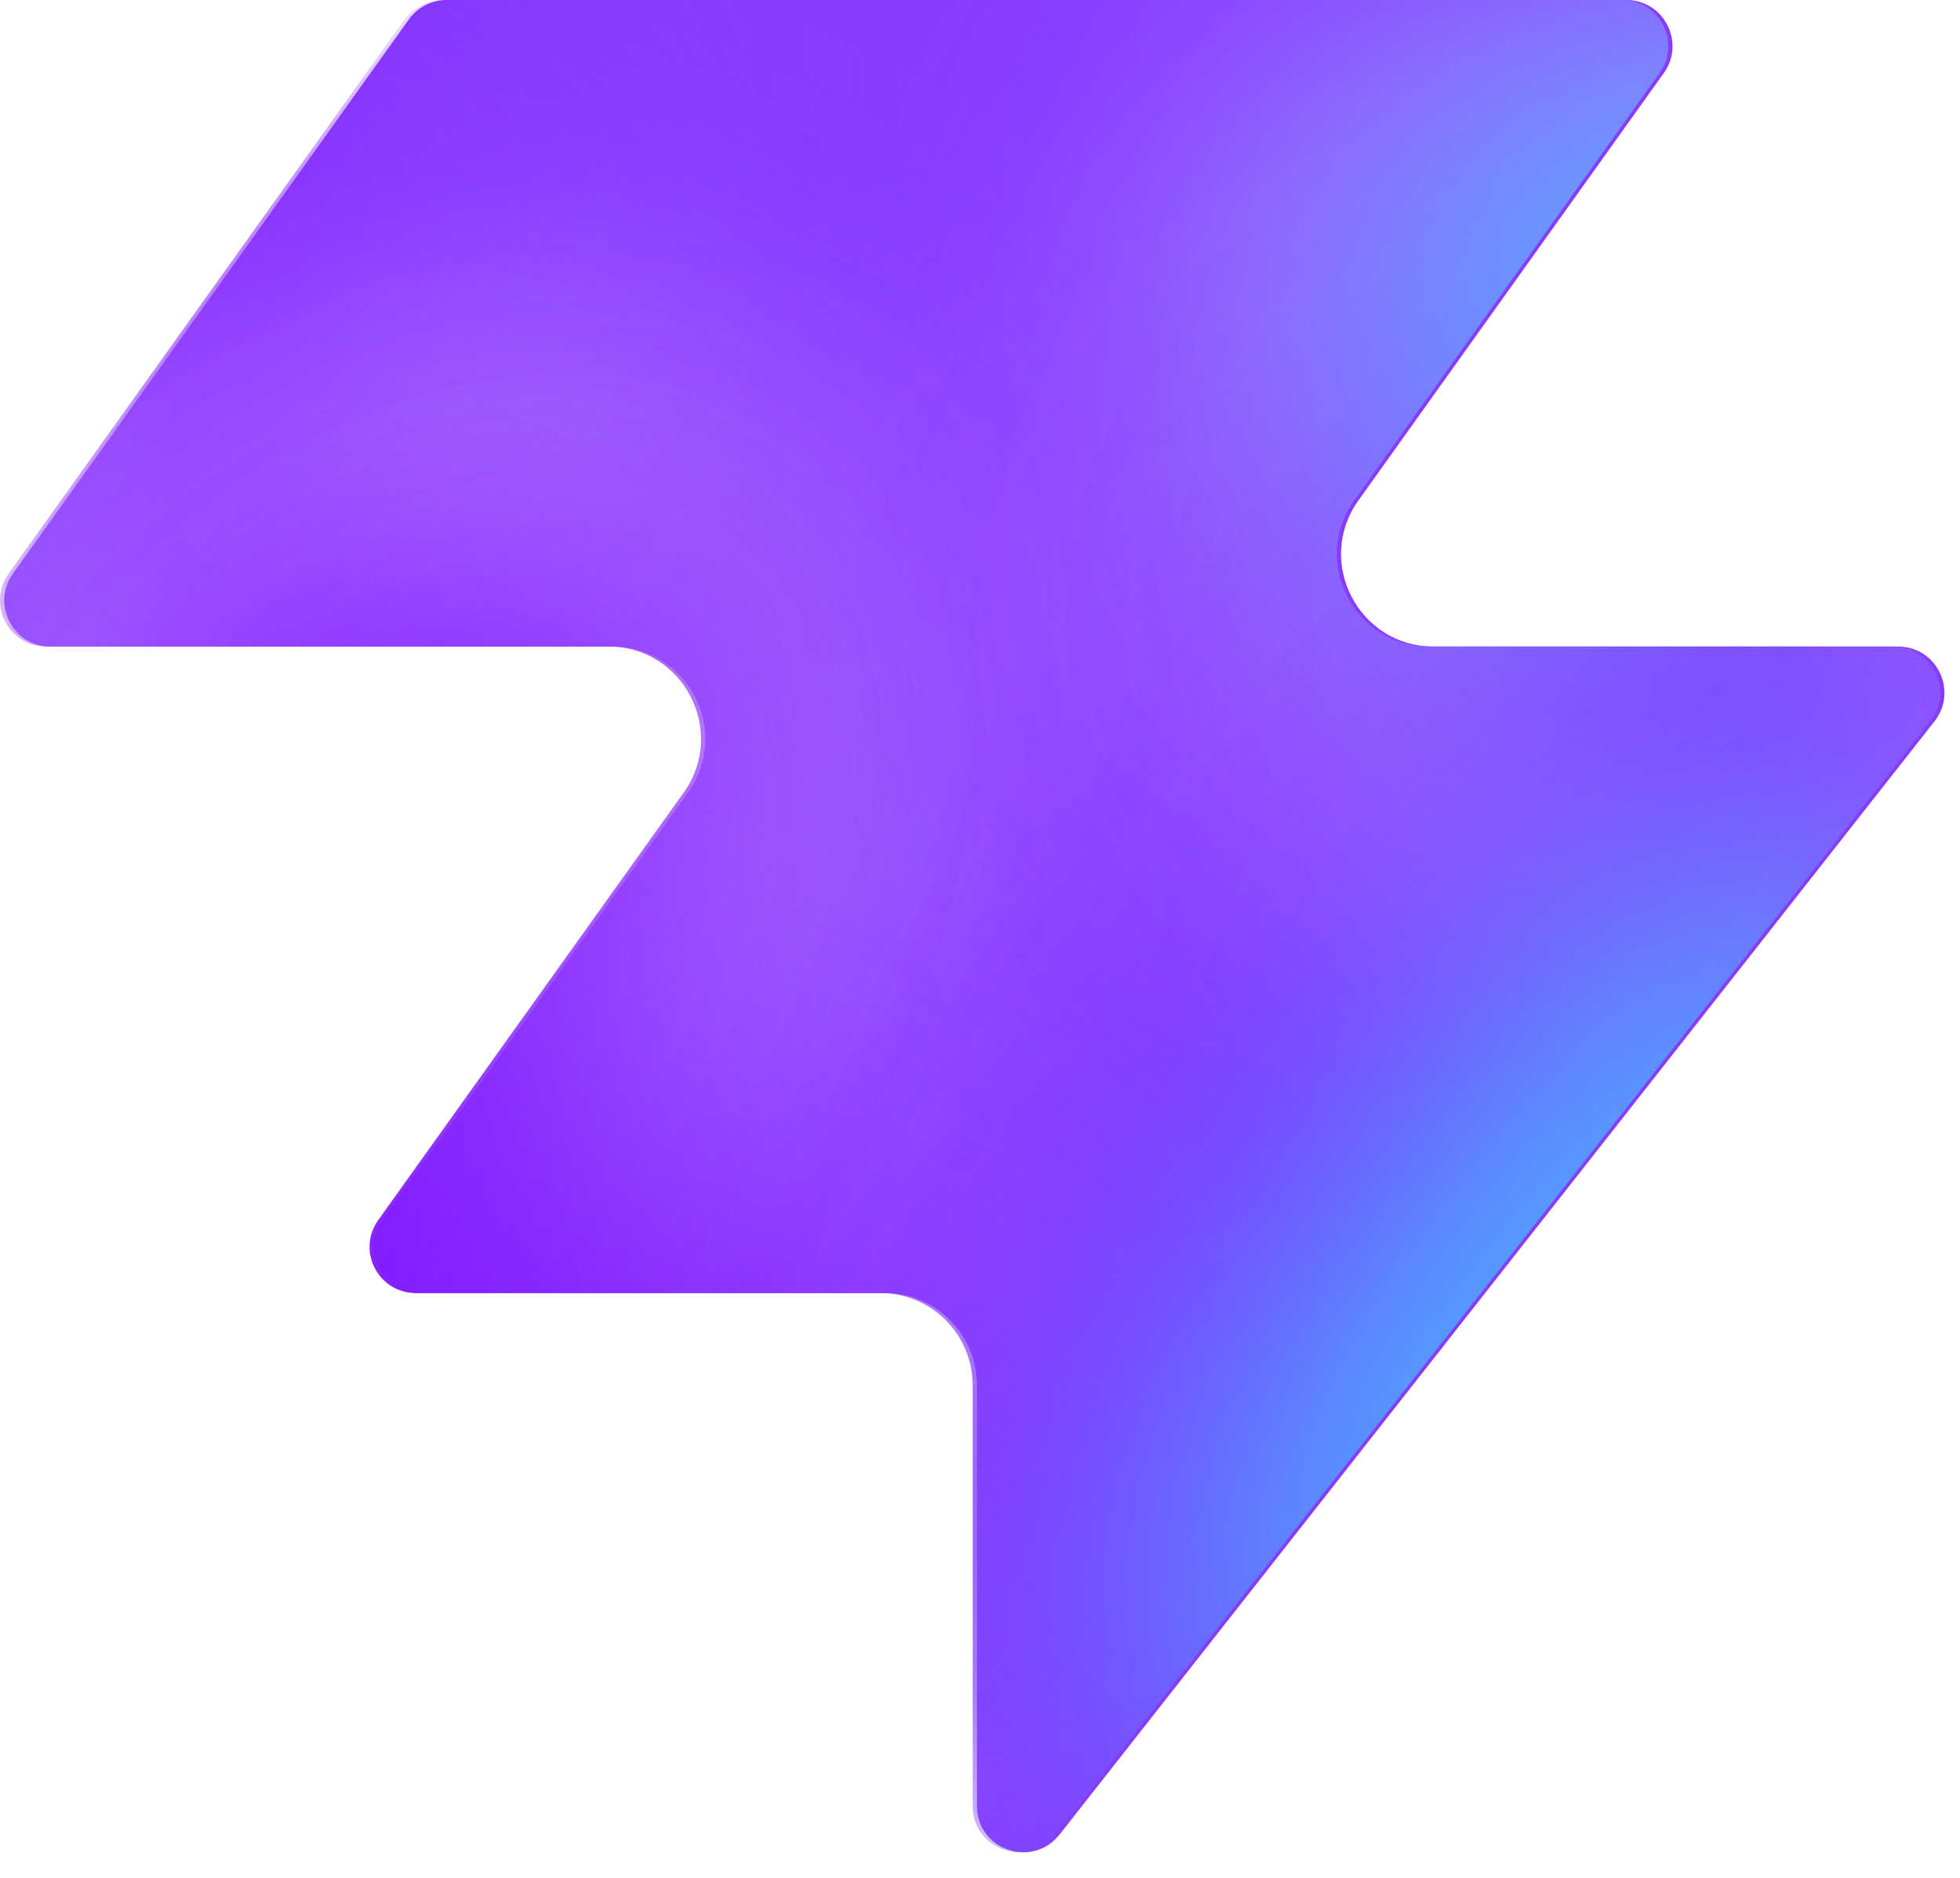
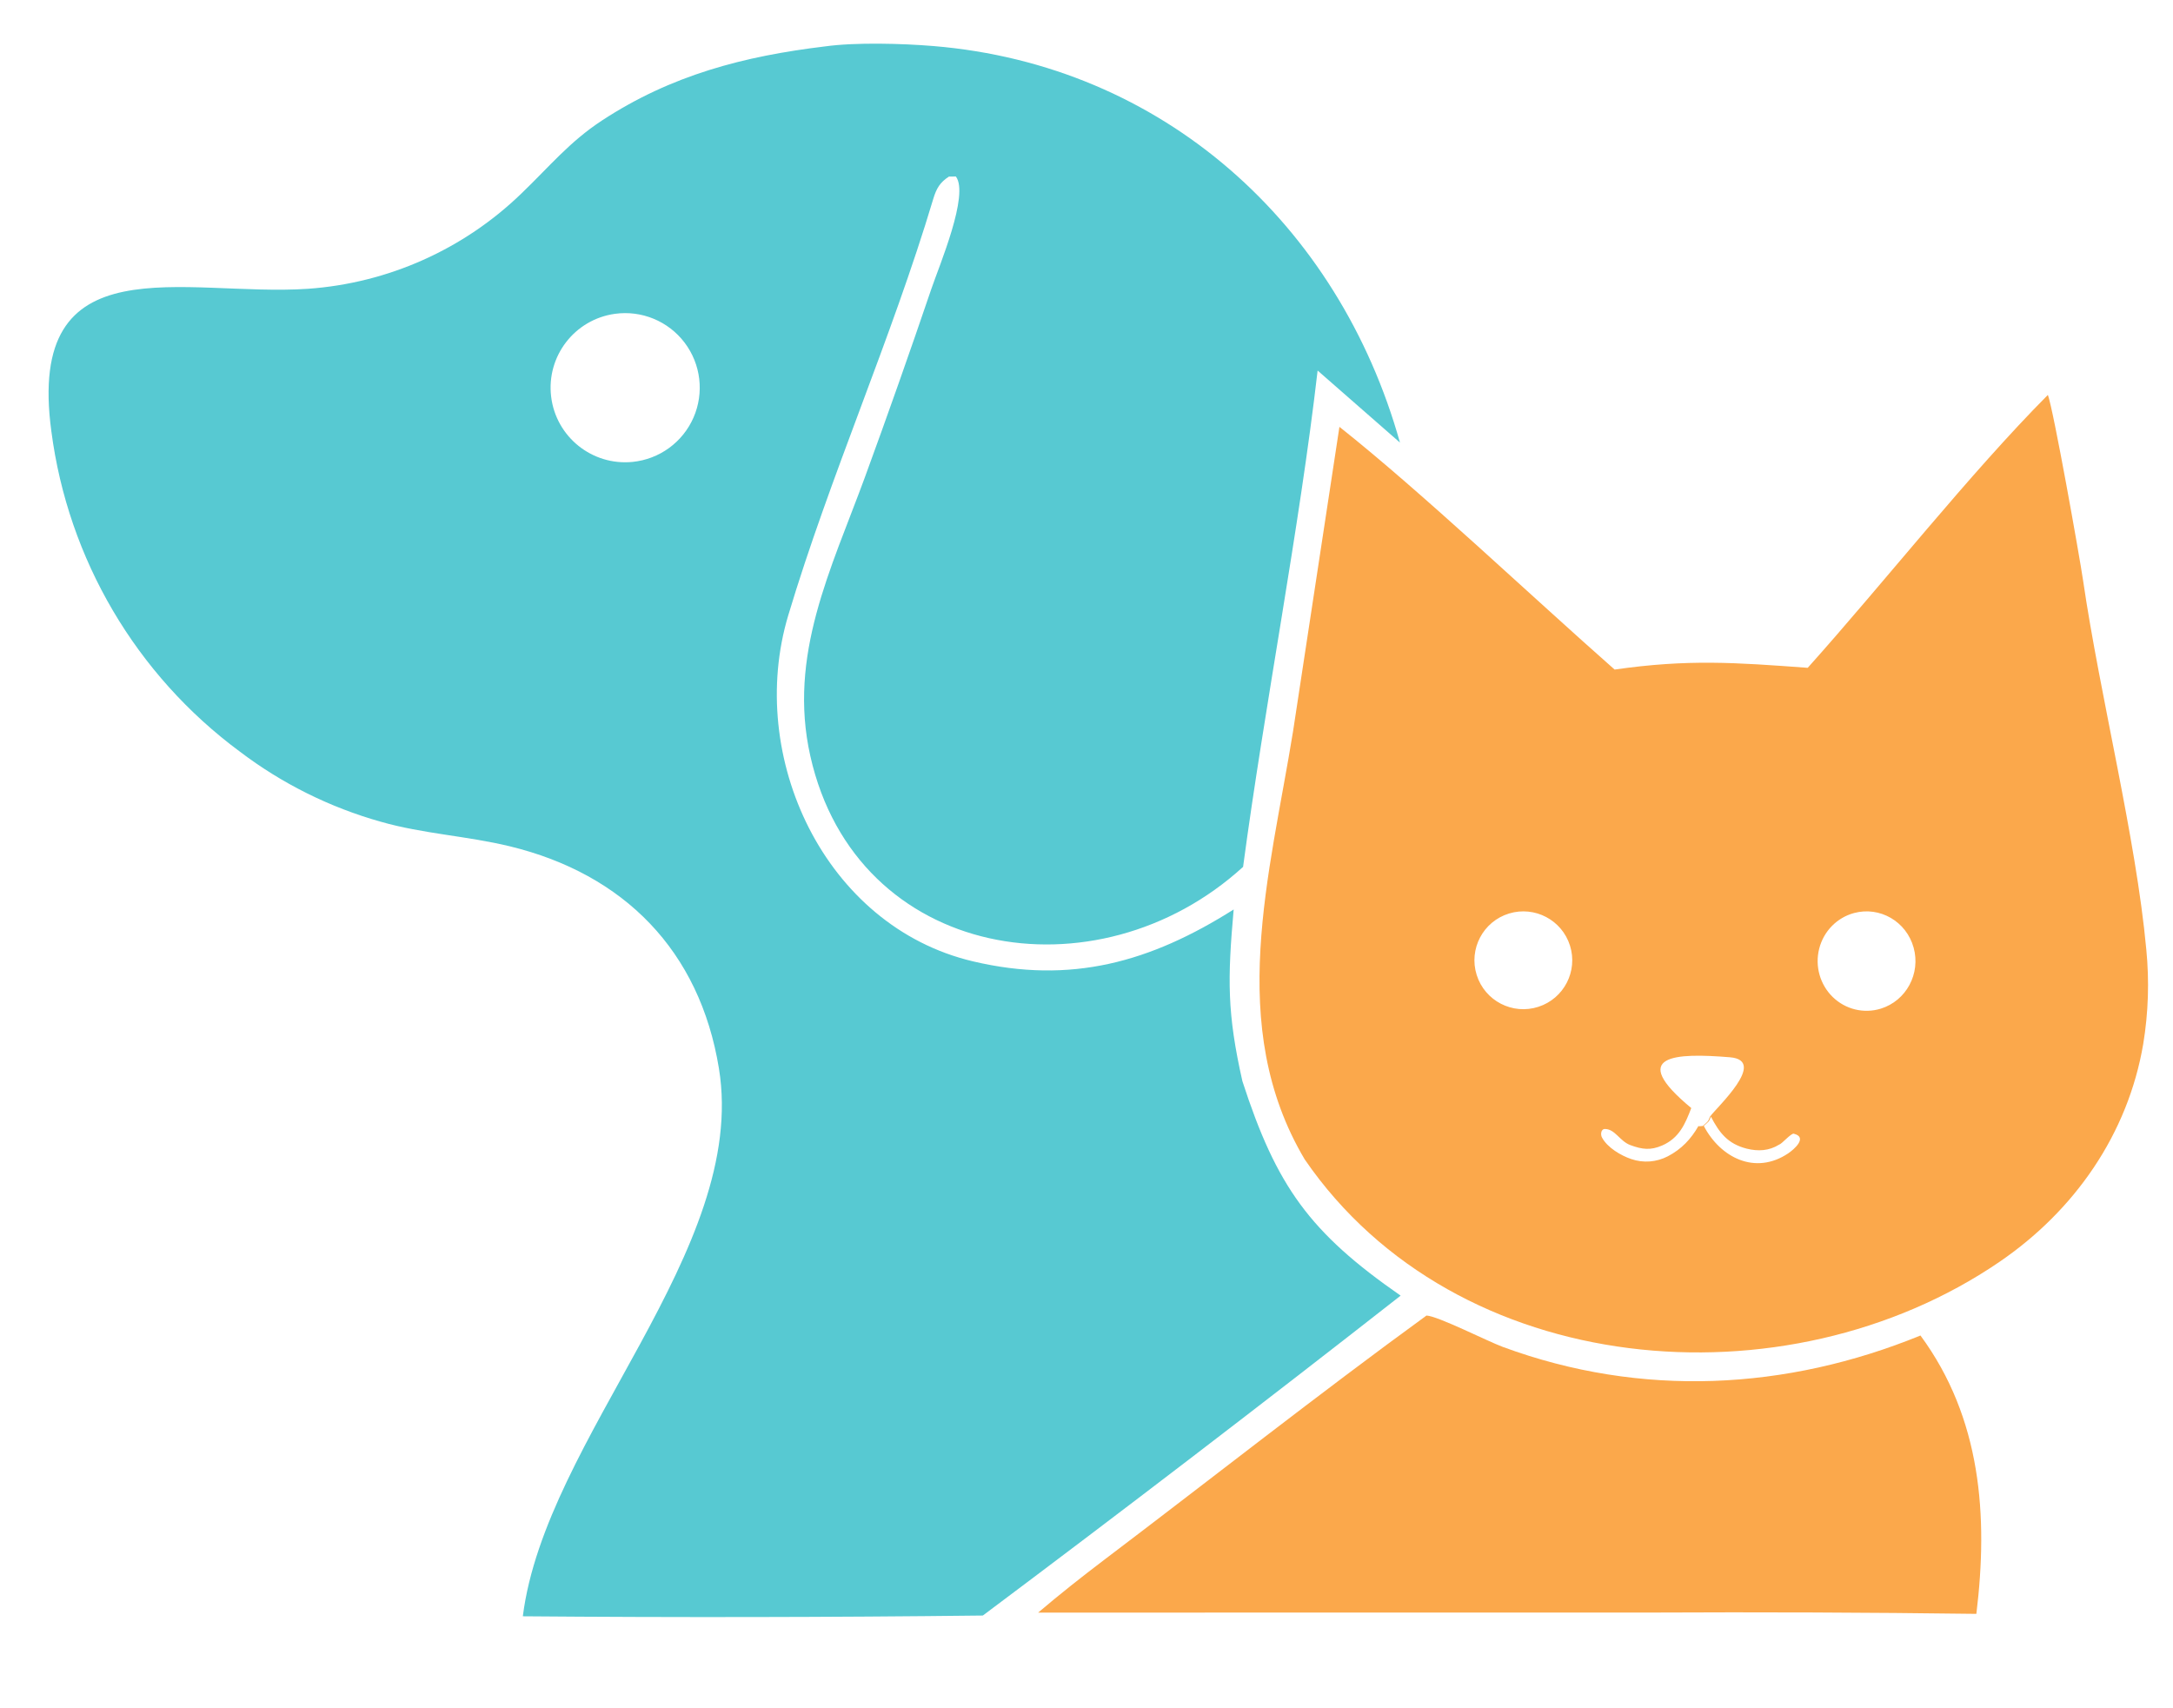
- <svg xmlns="http://www.w3.org/2000/svg" width="48" height="46" fill="none" viewBox="0 0 48 46">
-   <path fill="#863bff" d="M25.946 44.938c-.664.845-2.021.375-2.021-.698V33.937a2.26 2.26 0 0 0-2.262-2.262H10.287c-.92 0-1.456-1.04-.92-1.788l7.48-10.471c1.07-1.497 0-3.578-1.842-3.578H1.237c-.92 0-1.456-1.04-.92-1.788L10.013.474c.214-.297.556-.474.92-.474h28.894c.92 0 1.456 1.04.92 1.788l-7.48 10.471c-1.07 1.498 0 3.579 1.842 3.579h11.377c.943 0 1.473 1.088.89 1.83L25.947 44.94z" style="fill:#863bff;fill:color(display-p3 .525 .23 1);fill-opacity:1" />
-   <mask id="a" width="48" height="46" x="0" y="0" maskUnits="userSpaceOnUse" style="mask-type:alpha">
-     <path fill="#000" d="M25.842 44.938c-.664.844-2.021.375-2.021-.698V33.937a2.26 2.26 0 0 0-2.262-2.262H10.183c-.92 0-1.456-1.04-.92-1.788l7.48-10.471c1.07-1.498 0-3.579-1.842-3.579H1.133c-.92 0-1.456-1.04-.92-1.787L9.91.473c.214-.297.556-.474.92-.474h28.894c.92 0 1.456 1.04.92 1.788l-7.48 10.471c-1.07 1.498 0 3.578 1.842 3.578h11.377c.943 0 1.473 1.088.89 1.832L25.843 44.94z" style="fill:#000;fill-opacity:1" />
-   </mask>
-   <g mask="url(#a)">
-     <g filter="url(#b)">
-       <ellipse cx="5.508" cy="14.704" fill="#ede6ff" rx="5.508" ry="14.704" style="fill:#ede6ff;fill:color(display-p3 .927 .903 1);fill-opacity:1" transform="matrix(.00324 1 1 -.00324 -4.47 31.516)" />
-     </g>
-     <g filter="url(#c)">
-       <ellipse cx="10.399" cy="29.851" fill="#ede6ff" rx="10.399" ry="29.851" style="fill:#ede6ff;fill:color(display-p3 .927 .903 1);fill-opacity:1" transform="matrix(.00324 1 1 -.00324 -39.328 7.883)" />
-     </g>
-     <g filter="url(#d)">
-       <ellipse cx="5.508" cy="30.487" fill="#7e14ff" rx="5.508" ry="30.487" style="fill:#7e14ff;fill:color(display-p3 .492 .077 1);fill-opacity:1" transform="rotate(89.814 -25.913 -14.639)scale(1 -1)" />
-     </g>
-     <g filter="url(#e)">
-       <ellipse cx="5.508" cy="30.599" fill="#7e14ff" rx="5.508" ry="30.599" style="fill:#7e14ff;fill:color(display-p3 .492 .077 1);fill-opacity:1" transform="rotate(89.814 -32.644 -3.334)scale(1 -1)" />
-     </g>
-     <g filter="url(#f)">
-       <ellipse cx="5.508" cy="30.599" fill="#7e14ff" rx="5.508" ry="30.599" style="fill:#7e14ff;fill:color(display-p3 .492 .077 1);fill-opacity:1" transform="matrix(.00324 1 1 -.00324 -34.34 30.47)" />
-     </g>
-     <g filter="url(#g)">
-       <ellipse cx="14.072" cy="22.078" fill="#ede6ff" rx="14.072" ry="22.078" style="fill:#ede6ff;fill:color(display-p3 .927 .903 1);fill-opacity:1" transform="rotate(93.35 24.506 48.493)scale(-1 1)" />
-     </g>
-     <g filter="url(#h)">
-       <ellipse cx="3.47" cy="21.501" fill="#7e14ff" rx="3.47" ry="21.501" style="fill:#7e14ff;fill:color(display-p3 .492 .077 1);fill-opacity:1" transform="rotate(89.009 28.708 47.59)scale(-1 1)" />
-     </g>
-     <g filter="url(#i)">
-       <ellipse cx="3.47" cy="21.501" fill="#7e14ff" rx="3.47" ry="21.501" style="fill:#7e14ff;fill:color(display-p3 .492 .077 1);fill-opacity:1" transform="rotate(89.009 28.708 47.59)scale(-1 1)" />
-     </g>
-     <g filter="url(#j)">
-       <ellipse cx=".387" cy="8.972" fill="#7e14ff" rx="4.407" ry="29.108" style="fill:#7e14ff;fill:color(display-p3 .492 .077 1);fill-opacity:1" transform="rotate(39.51 .387 8.972)" />
-     </g>
-     <g filter="url(#k)">
-       <ellipse cx="47.523" cy="-6.092" fill="#7e14ff" rx="4.407" ry="29.108" style="fill:#7e14ff;fill:color(display-p3 .492 .077 1);fill-opacity:1" transform="rotate(37.892 47.523 -6.092)" />
-     </g>
-     <g filter="url(#l)">
-       <ellipse cx="41.412" cy="6.333" fill="#47bfff" rx="5.971" ry="9.665" style="fill:#47bfff;fill:color(display-p3 .28 .748 1);fill-opacity:1" transform="rotate(37.892 41.412 6.333)" />
-     </g>
-     <g filter="url(#m)">
-       <ellipse cx="-1.879" cy="38.332" fill="#7e14ff" rx="4.407" ry="29.108" style="fill:#7e14ff;fill:color(display-p3 .492 .077 1);fill-opacity:1" transform="rotate(37.892 -1.88 38.332)" />
-     </g>
-     <g filter="url(#n)">
-       <ellipse cx="-1.879" cy="38.332" fill="#7e14ff" rx="4.407" ry="29.108" style="fill:#7e14ff;fill:color(display-p3 .492 .077 1);fill-opacity:1" transform="rotate(37.892 -1.88 38.332)" />
-     </g>
-     <g filter="url(#o)">
-       <ellipse cx="35.651" cy="29.907" fill="#7e14ff" rx="4.407" ry="29.108" style="fill:#7e14ff;fill:color(display-p3 .492 .077 1);fill-opacity:1" transform="rotate(37.892 35.651 29.907)" />
-     </g>
-     <g filter="url(#p)">
-       <ellipse cx="38.418" cy="32.4" fill="#47bfff" rx="5.971" ry="15.297" style="fill:#47bfff;fill:color(display-p3 .28 .748 1);fill-opacity:1" transform="rotate(37.892 38.418 32.4)" />
-     </g>
+ <svg xmlns="http://www.w3.org/2000/svg" viewBox="280 390 1120 880" fill="none">
+   <g id="logo">
+     <path id="Subtract" d="M705.226 413.919C721.038 411.73 745.147 412.412 761.13 413.735C879.384 423.529 969.964 505.403 1001.56 618.109L959.123 580.978C949.732 662.507 931.768 753.95 920.704 836.795C845.279 905.594 721.344 885.025 697.664 779.704C685.993 727.796 708.3 683.558 725.73 636.116C737.561 603.794 749.014 571.335 760.09 538.747C764.17 526.753 779.66 490.323 772.681 480.973L769.096 481.016C764.529 483.961 762.651 487.061 761.011 492.537C739.395 564.787 707.849 635.213 686.266 707.188C664.454 779.932 704.935 867.379 781.412 885.472C831.983 897.438 872.95 885.893 915.85 858.754C912.671 894.711 912.447 912.207 920.35 947.241C937.979 1001.55 955.051 1025.23 1001.91 1057.79C930.727 1113.51 858.929 1168.48 786.572 1222.66C707.544 1223.57 628.508 1223.7 549.475 1223.05C561.104 1130.95 665.796 1034.23 650.546 940.677C640.647 879.957 601.594 840.459 542.753 826.189C520.607 820.818 497.954 819.767 476.223 813.519C449.98 806.138 425.355 793.886 403.636 777.401C350.163 737.88 315.081 678.265 306.472 612.295C293.163 514.021 375.186 543.126 438.683 538.851C480.052 535.936 519.063 518.502 548.847 489.62C563.052 475.992 573.488 463.116 590.202 452.152C626.027 428.654 663.492 418.948 705.226 413.919ZM632.856 566.602C624.453 555.514 610.711 549.834 596.93 551.75C576.198 554.633 561.584 573.573 564.055 594.359C566.527 615.145 585.175 630.131 606.006 628.073C619.852 626.704 631.878 617.959 637.448 605.209C643.017 592.458 641.261 577.693 632.856 566.602Z" fill="#57C9D2" />
+     <path id="Subtract_2" d="M1335.51 593.542C1338.39 601.161 1351.94 677.374 1353.69 689.397C1362.35 748.638 1380.9 821.497 1386.24 879.383C1387.83 895.605 1387.31 911.966 1384.66 928.051C1376.75 974.606 1349.25 1013.97 1310.48 1040.43C1200.51 1115.48 1030.62 1101.39 952.476 987.576C911.55 918.704 934.517 840.863 946.465 766.916L970.362 609.999C1012.59 643.458 1069.97 697.921 1112.2 735.099C1150.03 729.655 1174.45 731.458 1211.73 734.201C1251.05 690.284 1294.99 634.348 1335.51 593.542ZM1161.84 965.539C1160.83 968.344 1160.48 968.178 1158.15 970.286C1166.7 986.669 1184.67 995.821 1201.64 984.473C1204.58 982.503 1211.95 976.18 1204.56 974.327C1203.14 973.97 1198.4 979.622 1196.96 979.971C1191.77 983.189 1186.14 983.49 1180.24 982.018C1170.54 979.507 1166.23 973.956 1161.84 965.539ZM1171.6 934.926C1143.71 932.655 1118.34 933.498 1151.71 961.094C1148.56 969.369 1145.45 976.577 1136.73 980.383C1130.72 983.005 1126.39 982.447 1120.29 980.186C1114.86 978.182 1112.47 971.947 1107.25 971.891C1105.06 971.866 1104.86 974.888 1105.72 976.337C1108.52 981.54 1115.53 985.619 1120.74 987.38C1126.99 989.53 1133.82 989.009 1139.68 985.937C1146.67 982.291 1151.59 977.059 1155.44 970.304C1155.5 970.367 1155.57 970.433 1155.63 970.499L1157.65 970.348C1159.99 968.216 1160.34 968.383 1161.35 965.547C1164.56 960.935 1191.38 936.537 1171.6 934.926ZM1266.3 878.361C1262.56 864.926 1248.91 857.017 1235.62 860.58C1226.81 862.943 1219.93 869.961 1217.65 878.934C1215.36 887.906 1218.03 897.432 1224.6 903.848C1231.18 910.263 1240.66 912.566 1249.39 909.872C1262.52 905.81 1270.06 891.797 1266.3 878.361ZM1089.2 877.376C1085.05 864.185 1071.05 856.8 1057.81 860.824C1044.41 864.904 1036.9 879.135 1041.11 892.503C1045.31 905.871 1059.6 913.242 1072.93 908.913C1086.1 904.64 1093.35 890.569 1089.2 877.376Z" fill="#FBA84B" />
+     <path id="Vector" d="M1015.24 1068.04C1021.22 1068.34 1046.73 1081.33 1054.59 1084.22C1126.06 1110.58 1200.8 1106.53 1269.84 1078.33C1301.15 1120.89 1304.84 1171.19 1298.65 1221.8C1242.67 1221.06 1186.66 1220.86 1130.68 1221.13L815.087 1221.15C826.161 1211.73 837.411 1202.84 848.995 1194.05C904.441 1152.08 959.012 1108.97 1015.24 1068.04Z" fill="#FBA84B" />
  </g>
-   <defs>
-     <filter id="b" width="60.045" height="41.654" x="-19.77" y="16.149" color-interpolation-filters="sRGB" filterUnits="userSpaceOnUse">
-       <feFlood flood-opacity="0" result="BackgroundImageFix" />
-       <feBlend in="SourceGraphic" in2="BackgroundImageFix" result="shape" />
-       <feGaussianBlur result="effect1_foregroundBlur_2002_17158" stdDeviation="7.659" />
-     </filter>
-     <filter id="c" width="90.34" height="51.437" x="-54.613" y="-7.533" color-interpolation-filters="sRGB" filterUnits="userSpaceOnUse">
-       <feFlood flood-opacity="0" result="BackgroundImageFix" />
-       <feBlend in="SourceGraphic" in2="BackgroundImageFix" result="shape" />
-       <feGaussianBlur result="effect1_foregroundBlur_2002_17158" stdDeviation="7.659" />
-     </filter>
-     <filter id="d" width="79.355" height="29.4" x="-49.64" y="2.03" color-interpolation-filters="sRGB" filterUnits="userSpaceOnUse">
-       <feFlood flood-opacity="0" result="BackgroundImageFix" />
-       <feBlend in="SourceGraphic" in2="BackgroundImageFix" result="shape" />
-       <feGaussianBlur result="effect1_foregroundBlur_2002_17158" stdDeviation="4.596" />
-     </filter>
-     <filter id="e" width="79.579" height="29.4" x="-45.045" y="20.029" color-interpolation-filters="sRGB" filterUnits="userSpaceOnUse">
-       <feFlood flood-opacity="0" result="BackgroundImageFix" />
-       <feBlend in="SourceGraphic" in2="BackgroundImageFix" result="shape" />
-       <feGaussianBlur result="effect1_foregroundBlur_2002_17158" stdDeviation="4.596" />
-     </filter>
-     <filter id="f" width="79.579" height="29.4" x="-43.513" y="21.178" color-interpolation-filters="sRGB" filterUnits="userSpaceOnUse">
-       <feFlood flood-opacity="0" result="BackgroundImageFix" />
-       <feBlend in="SourceGraphic" in2="BackgroundImageFix" result="shape" />
-       <feGaussianBlur result="effect1_foregroundBlur_2002_17158" stdDeviation="4.596" />
-     </filter>
-     <filter id="g" width="74.749" height="58.852" x="15.756" y="-17.901" color-interpolation-filters="sRGB" filterUnits="userSpaceOnUse">
-       <feFlood flood-opacity="0" result="BackgroundImageFix" />
-       <feBlend in="SourceGraphic" in2="BackgroundImageFix" result="shape" />
-       <feGaussianBlur result="effect1_foregroundBlur_2002_17158" stdDeviation="7.659" />
-     </filter>
-     <filter id="h" width="61.377" height="25.362" x="23.548" y="2.284" color-interpolation-filters="sRGB" filterUnits="userSpaceOnUse">
-       <feFlood flood-opacity="0" result="BackgroundImageFix" />
-       <feBlend in="SourceGraphic" in2="BackgroundImageFix" result="shape" />
-       <feGaussianBlur result="effect1_foregroundBlur_2002_17158" stdDeviation="4.596" />
-     </filter>
-     <filter id="i" width="61.377" height="25.362" x="23.548" y="2.284" color-interpolation-filters="sRGB" filterUnits="userSpaceOnUse">
-       <feFlood flood-opacity="0" result="BackgroundImageFix" />
-       <feBlend in="SourceGraphic" in2="BackgroundImageFix" result="shape" />
-       <feGaussianBlur result="effect1_foregroundBlur_2002_17158" stdDeviation="4.596" />
-     </filter>
-     <filter id="j" width="56.045" height="63.649" x="-27.636" y="-22.853" color-interpolation-filters="sRGB" filterUnits="userSpaceOnUse">
-       <feFlood flood-opacity="0" result="BackgroundImageFix" />
-       <feBlend in="SourceGraphic" in2="BackgroundImageFix" result="shape" />
-       <feGaussianBlur result="effect1_foregroundBlur_2002_17158" stdDeviation="4.596" />
-     </filter>
-     <filter id="k" width="54.814" height="64.646" x="20.116" y="-38.415" color-interpolation-filters="sRGB" filterUnits="userSpaceOnUse">
-       <feFlood flood-opacity="0" result="BackgroundImageFix" />
-       <feBlend in="SourceGraphic" in2="BackgroundImageFix" result="shape" />
-       <feGaussianBlur result="effect1_foregroundBlur_2002_17158" stdDeviation="4.596" />
-     </filter>
-     <filter id="l" width="33.541" height="35.313" x="24.641" y="-11.323" color-interpolation-filters="sRGB" filterUnits="userSpaceOnUse">
-       <feFlood flood-opacity="0" result="BackgroundImageFix" />
-       <feBlend in="SourceGraphic" in2="BackgroundImageFix" result="shape" />
-       <feGaussianBlur result="effect1_foregroundBlur_2002_17158" stdDeviation="4.596" />
-     </filter>
-     <filter id="m" width="54.814" height="64.646" x="-29.286" y="6.009" color-interpolation-filters="sRGB" filterUnits="userSpaceOnUse">
-       <feFlood flood-opacity="0" result="BackgroundImageFix" />
-       <feBlend in="SourceGraphic" in2="BackgroundImageFix" result="shape" />
-       <feGaussianBlur result="effect1_foregroundBlur_2002_17158" stdDeviation="4.596" />
-     </filter>
-     <filter id="n" width="54.814" height="64.646" x="-29.286" y="6.009" color-interpolation-filters="sRGB" filterUnits="userSpaceOnUse">
-       <feFlood flood-opacity="0" result="BackgroundImageFix" />
-       <feBlend in="SourceGraphic" in2="BackgroundImageFix" result="shape" />
-       <feGaussianBlur result="effect1_foregroundBlur_2002_17158" stdDeviation="4.596" />
-     </filter>
-     <filter id="o" width="54.814" height="64.646" x="8.244" y="-2.416" color-interpolation-filters="sRGB" filterUnits="userSpaceOnUse">
-       <feFlood flood-opacity="0" result="BackgroundImageFix" />
-       <feBlend in="SourceGraphic" in2="BackgroundImageFix" result="shape" />
-       <feGaussianBlur result="effect1_foregroundBlur_2002_17158" stdDeviation="4.596" />
-     </filter>
-     <filter id="p" width="39.409" height="43.623" x="18.713" y="10.588" color-interpolation-filters="sRGB" filterUnits="userSpaceOnUse">
-       <feFlood flood-opacity="0" result="BackgroundImageFix" />
-       <feBlend in="SourceGraphic" in2="BackgroundImageFix" result="shape" />
-       <feGaussianBlur result="effect1_foregroundBlur_2002_17158" stdDeviation="4.596" />
-     </filter>
-   </defs>
</svg>
